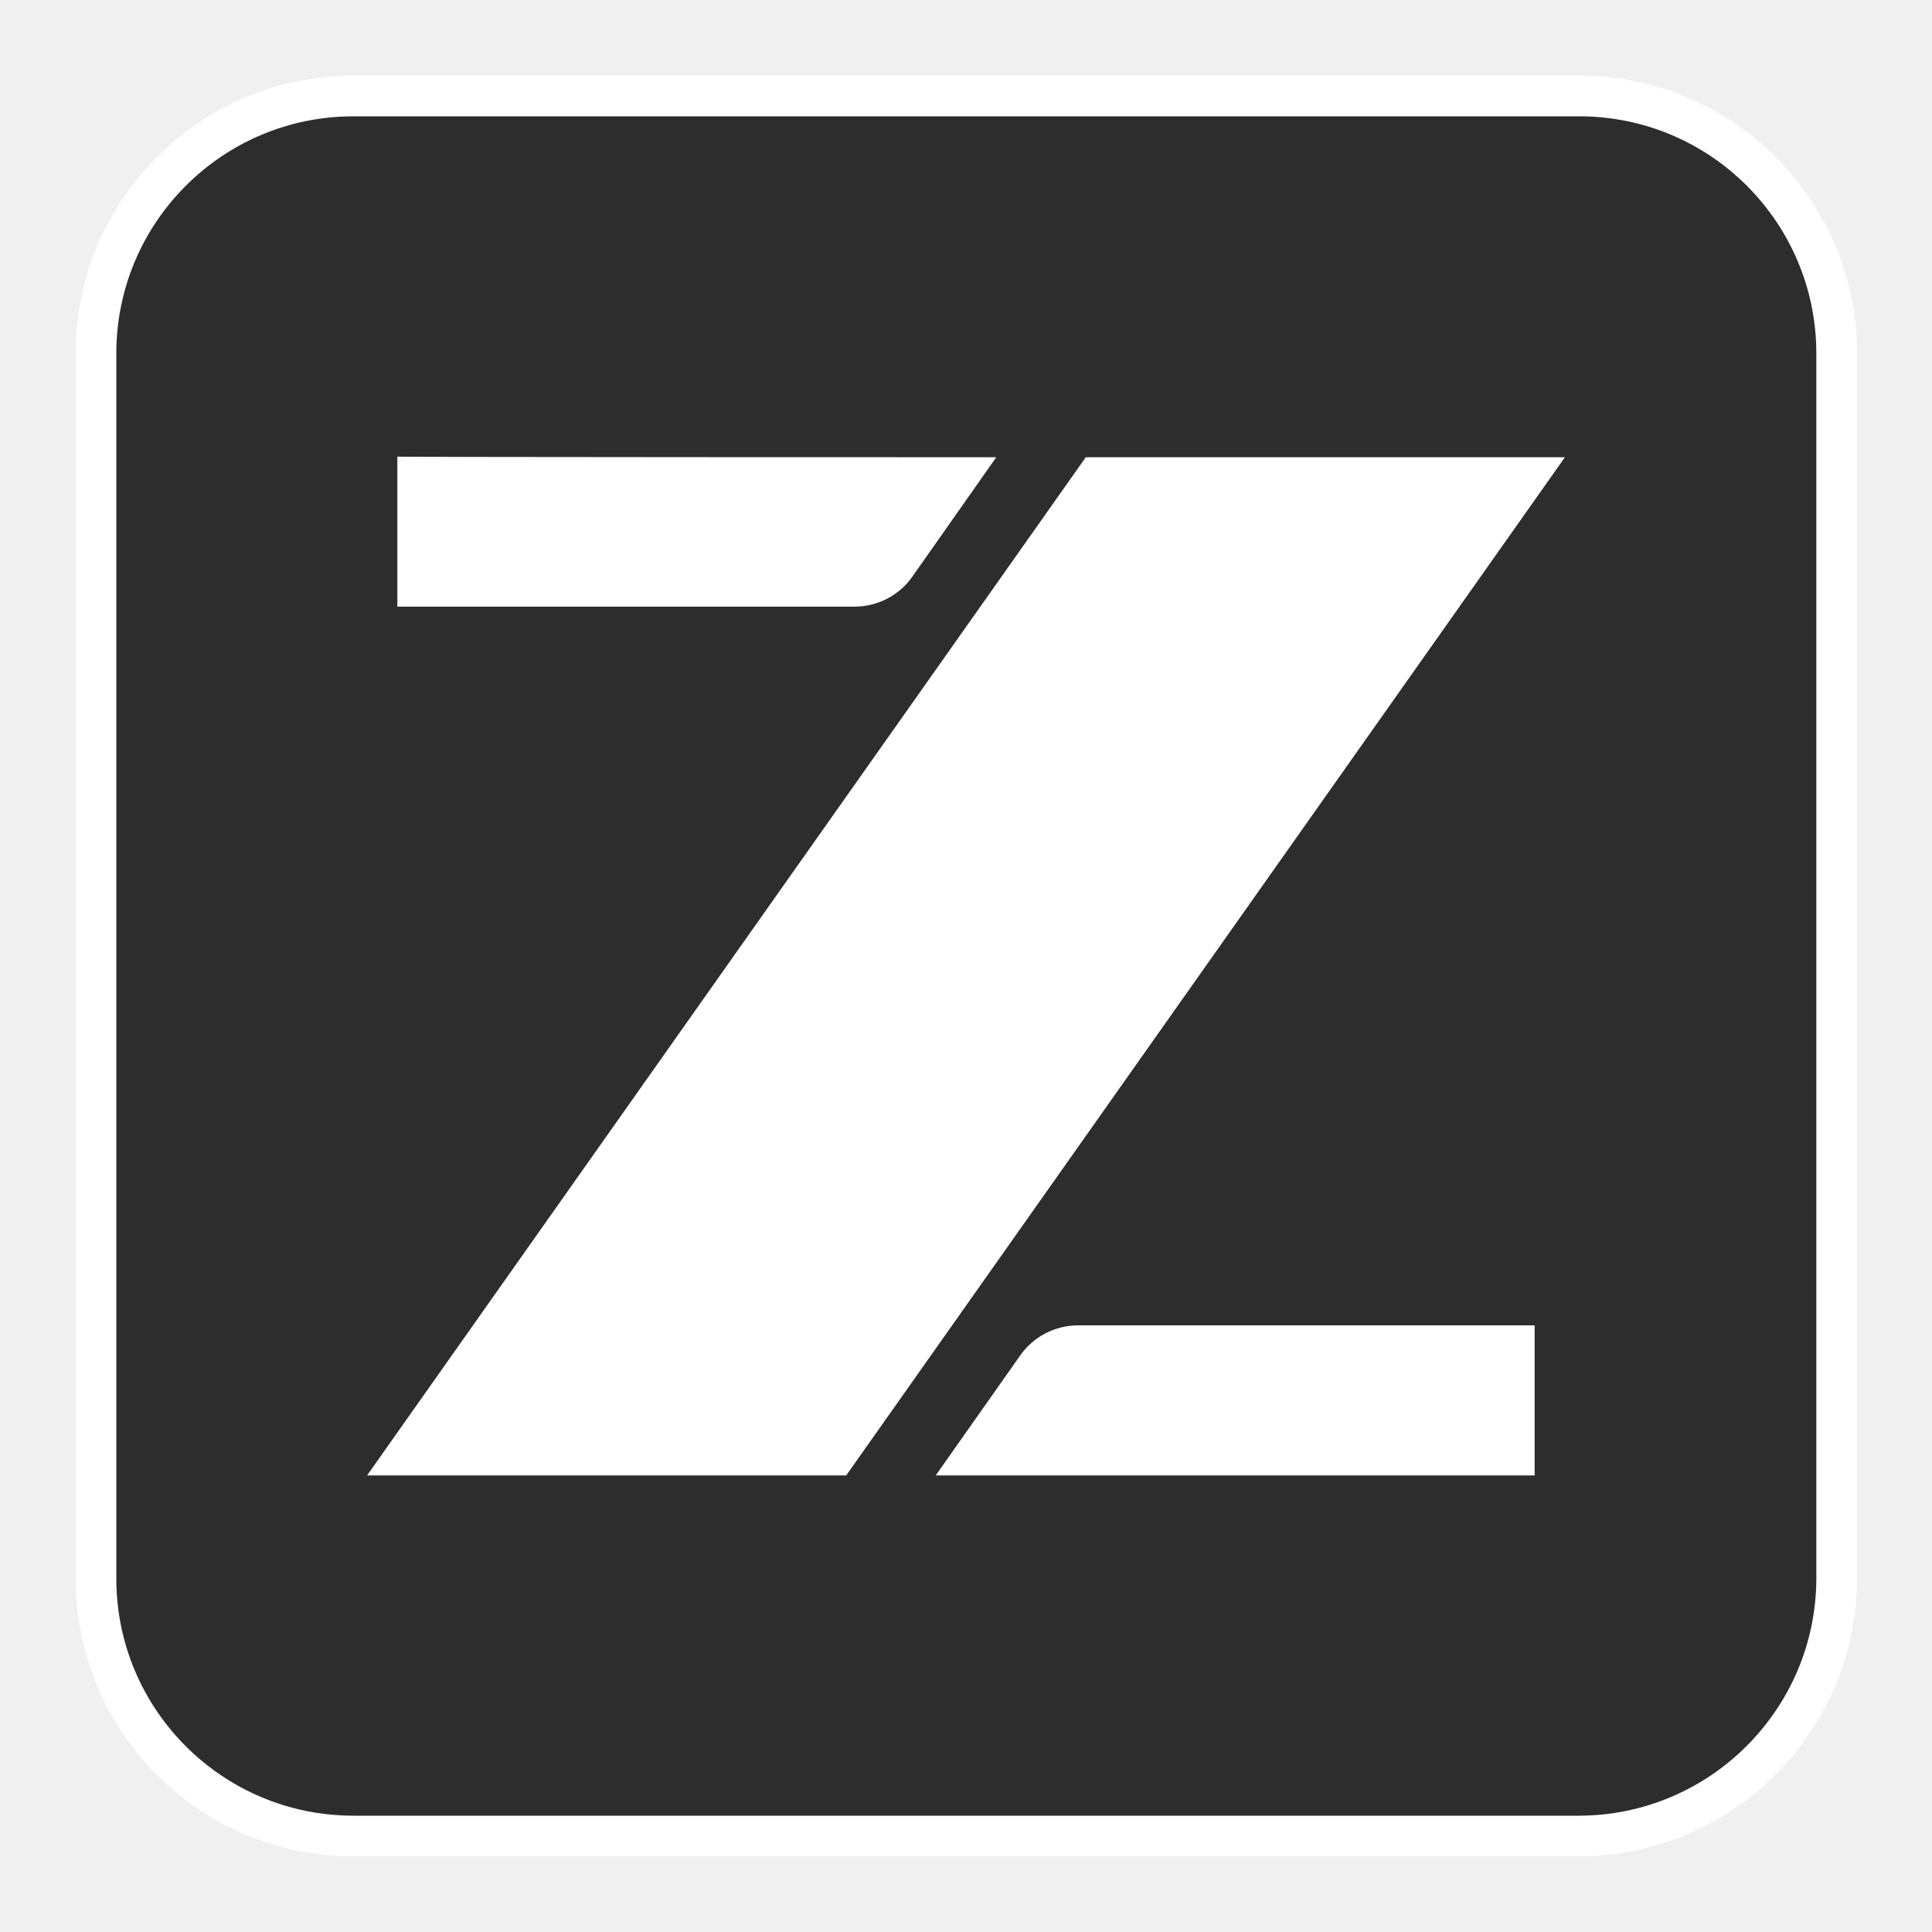
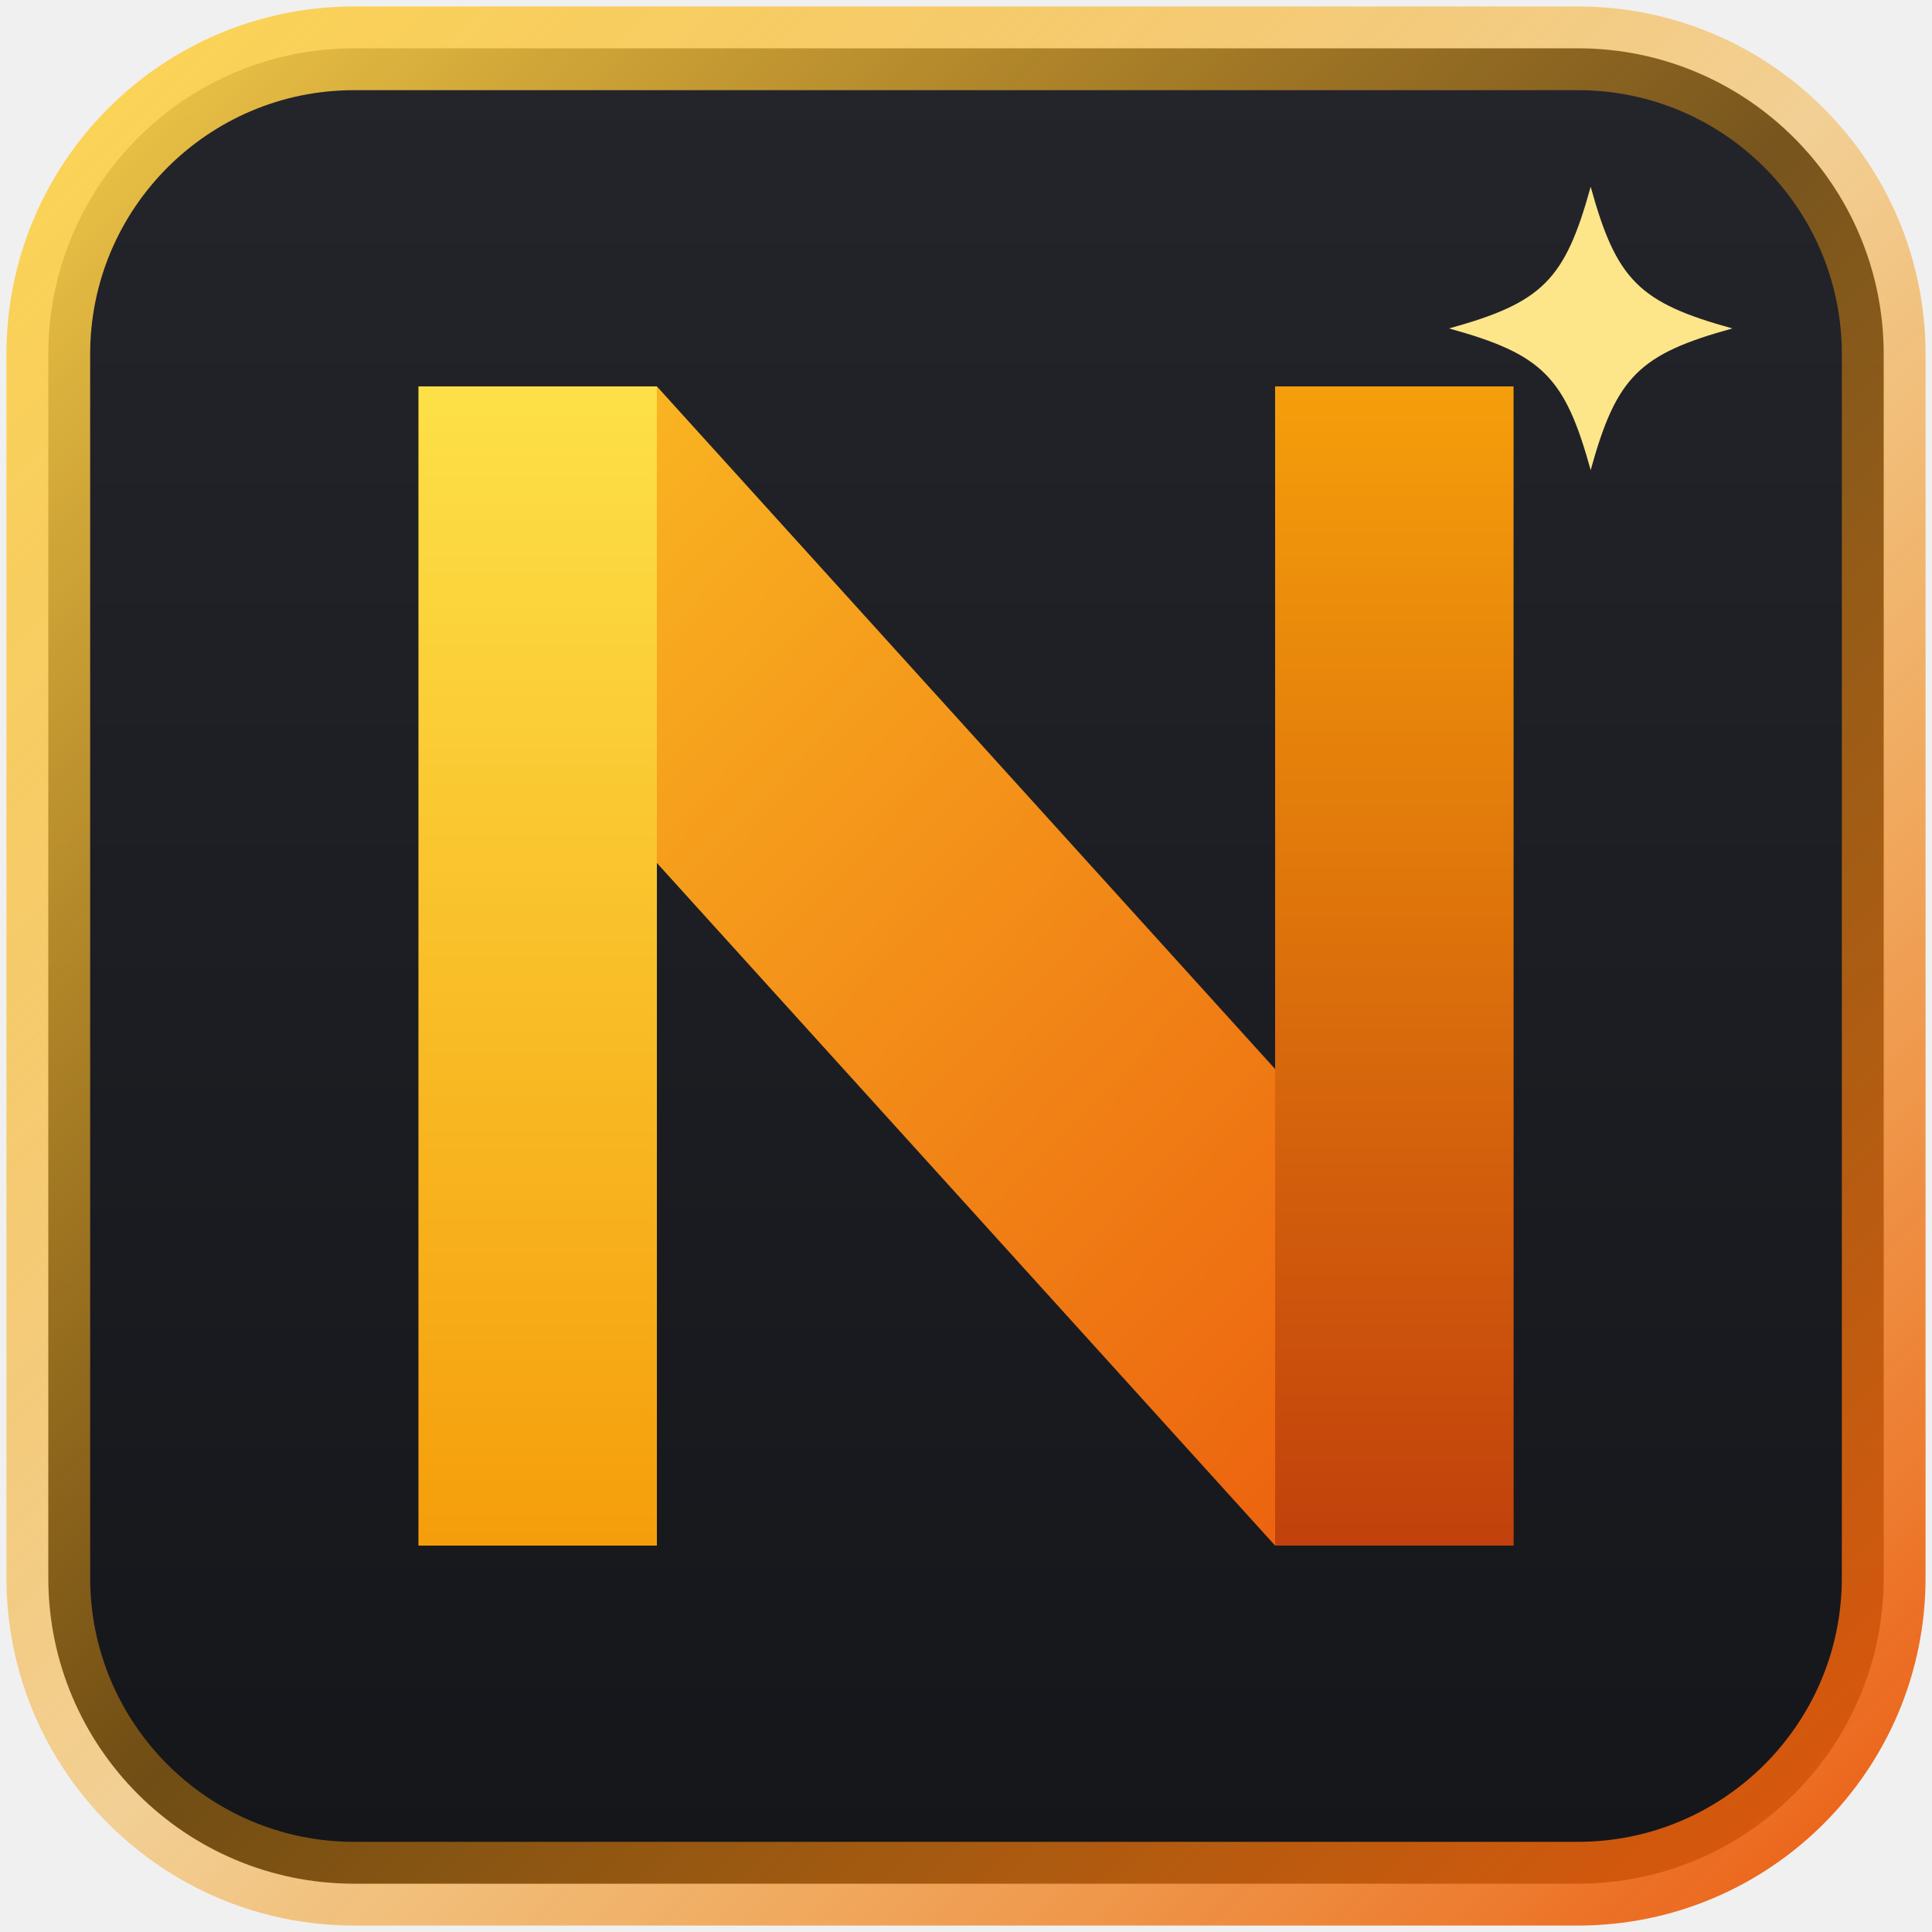
- <svg xmlns="http://www.w3.org/2000/svg" version="1.1" x="0px" y="0px" viewBox="0 0 30 30" style="enable-background:new 0 0 30 30;" xml:space="preserve">
+ <svg xmlns="http://www.w3.org/2000/svg" version="1.1" viewBox="0 0 30 30" role="img">
  <defs>
-     <style type="text/css">
-     .st194{fill:#2D2D2D;stroke:#FFFFFF;stroke-width:0.632;stroke-miterlimit:10;}
-     .st23{fill:#FFFFFF;}
- 
-     .z-breathe {
-       animation: breathe 2.5s ease-in-out infinite;
-     }
- 
-     @keyframes breathe {
-       0%, 100% { opacity: 0.7; }
-       50% { opacity: 1; }
-     }
-   </style>
+     <linearGradient id="nbg" x1="0" y1="0" x2="0" y2="1">
+       <stop offset="0" stop-color="#24252b" />
+       <stop offset="1" stop-color="#15161a" />
+     </linearGradient>
+     <linearGradient id="nbd" x1="0" y1="0" x2="1" y2="1">
+       <stop offset="0" stop-color="#fcd34d" stop-opacity="0.95" />
+       <stop offset="0.5" stop-color="#f59e0b" stop-opacity="0.4" />
+       <stop offset="1" stop-color="#ea580c" stop-opacity="0.95" />
+     </linearGradient>
+     <linearGradient id="ngL" x1="0" y1="0" x2="0" y2="1">
+       <stop offset="0" stop-color="#fde047" />
+       <stop offset="1" stop-color="#f59e0b" />
+     </linearGradient>
+     <linearGradient id="ngD" x1="0" y1="0" x2="1" y2="1">
+       <stop offset="0" stop-color="#fbbf24" />
+       <stop offset="1" stop-color="#ea580c" />
+     </linearGradient>
+     <linearGradient id="ngR" x1="0" y1="0" x2="0" y2="1">
+       <stop offset="0" stop-color="#f59e0b" />
+       <stop offset="1" stop-color="#c2410c" />
+     </linearGradient>
  </defs>
-   <g>
-     <path class="st194" d="M24.51,28.51H5.49c-2.21,0-4-1.79-4-4V5.49c0-2.21,1.79-4,4-4h19.03c2.21,0,4,1.79,4,4v19.03     C28.51,26.72,26.72,28.51,24.51,28.51z" />
-     <g class="z-breathe">
-       <path class="st23" d="M15.47,7.1l-1.3,1.85c-0.2,0.29-0.54,0.47-0.9,0.47h-7.1V7.09C6.16,7.1,15.47,7.1,15.47,7.1z" />
-       <polygon class="st23" points="24.3,7.1 13.14,22.91 5.7,22.91 16.86,7.1" />
-       <path class="st23" d="M14.53,22.91l1.31-1.86c0.2-0.29,0.54-0.47,0.9-0.47h7.09v2.33H14.53z" />
-     </g>
-   </g>
+   <rect x="0.75" y="0.75" width="28.5" height="28.5" rx="4.75" fill="url(#nbg)" stroke="url(#nbd)" stroke-width="1.3" />
+   <path d="M6.5,24 L6.5,6 L10.2,6 L19.8,16.6 L19.8,6 L23.5,6 L23.5,24 L19.8,24 L10.2,13.4 L10.2,24 Z" fill="url(#ngD)" />
+   <path d="M6.5,6 L10.2,6 L10.2,24 L6.5,24 Z" fill="url(#ngL)" />
+   <path d="M19.8,6 L23.5,6 L23.5,24 L19.8,24 Z" fill="url(#ngR)" />
+   <path d="M24.7,2.9 C25.1,4.35 25.45,4.7 26.9,5.1 C25.45,5.5 25.1,5.85 24.7,7.3 C24.3,5.85 23.95,5.5 22.5,5.1 C23.95,4.7 24.3,4.35 24.7,2.9 Z" fill="#fde68a" />
</svg>
